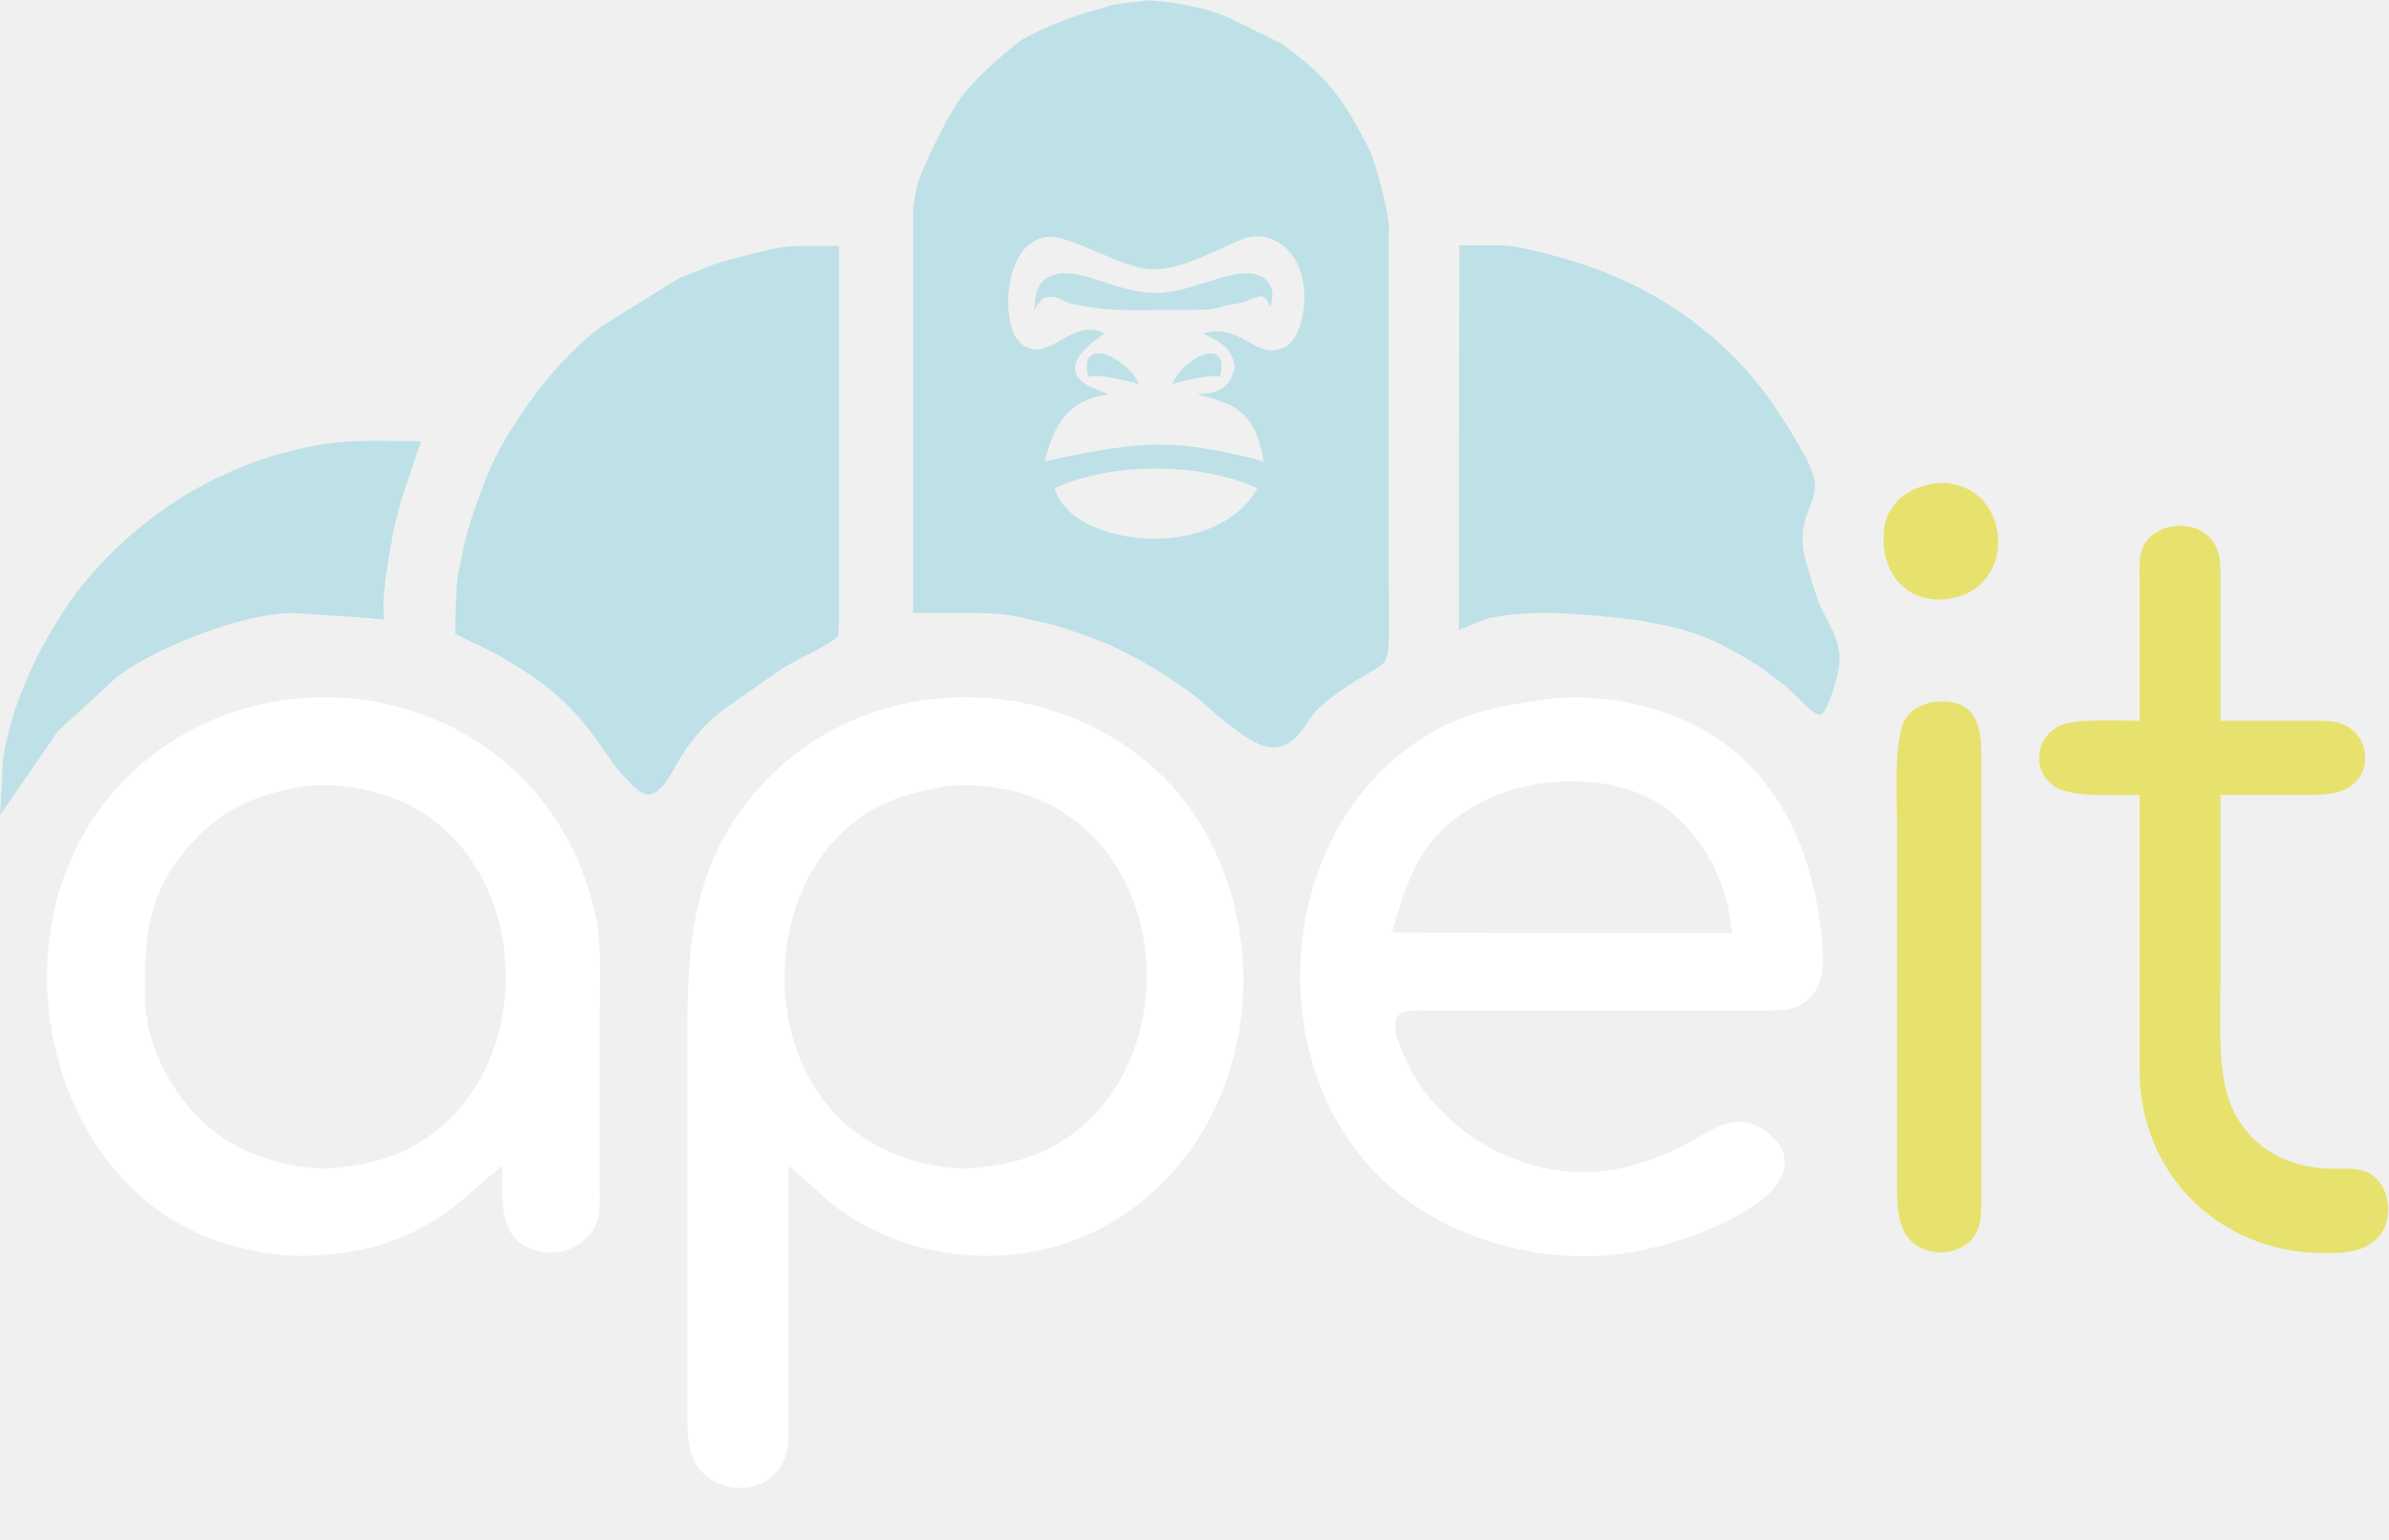
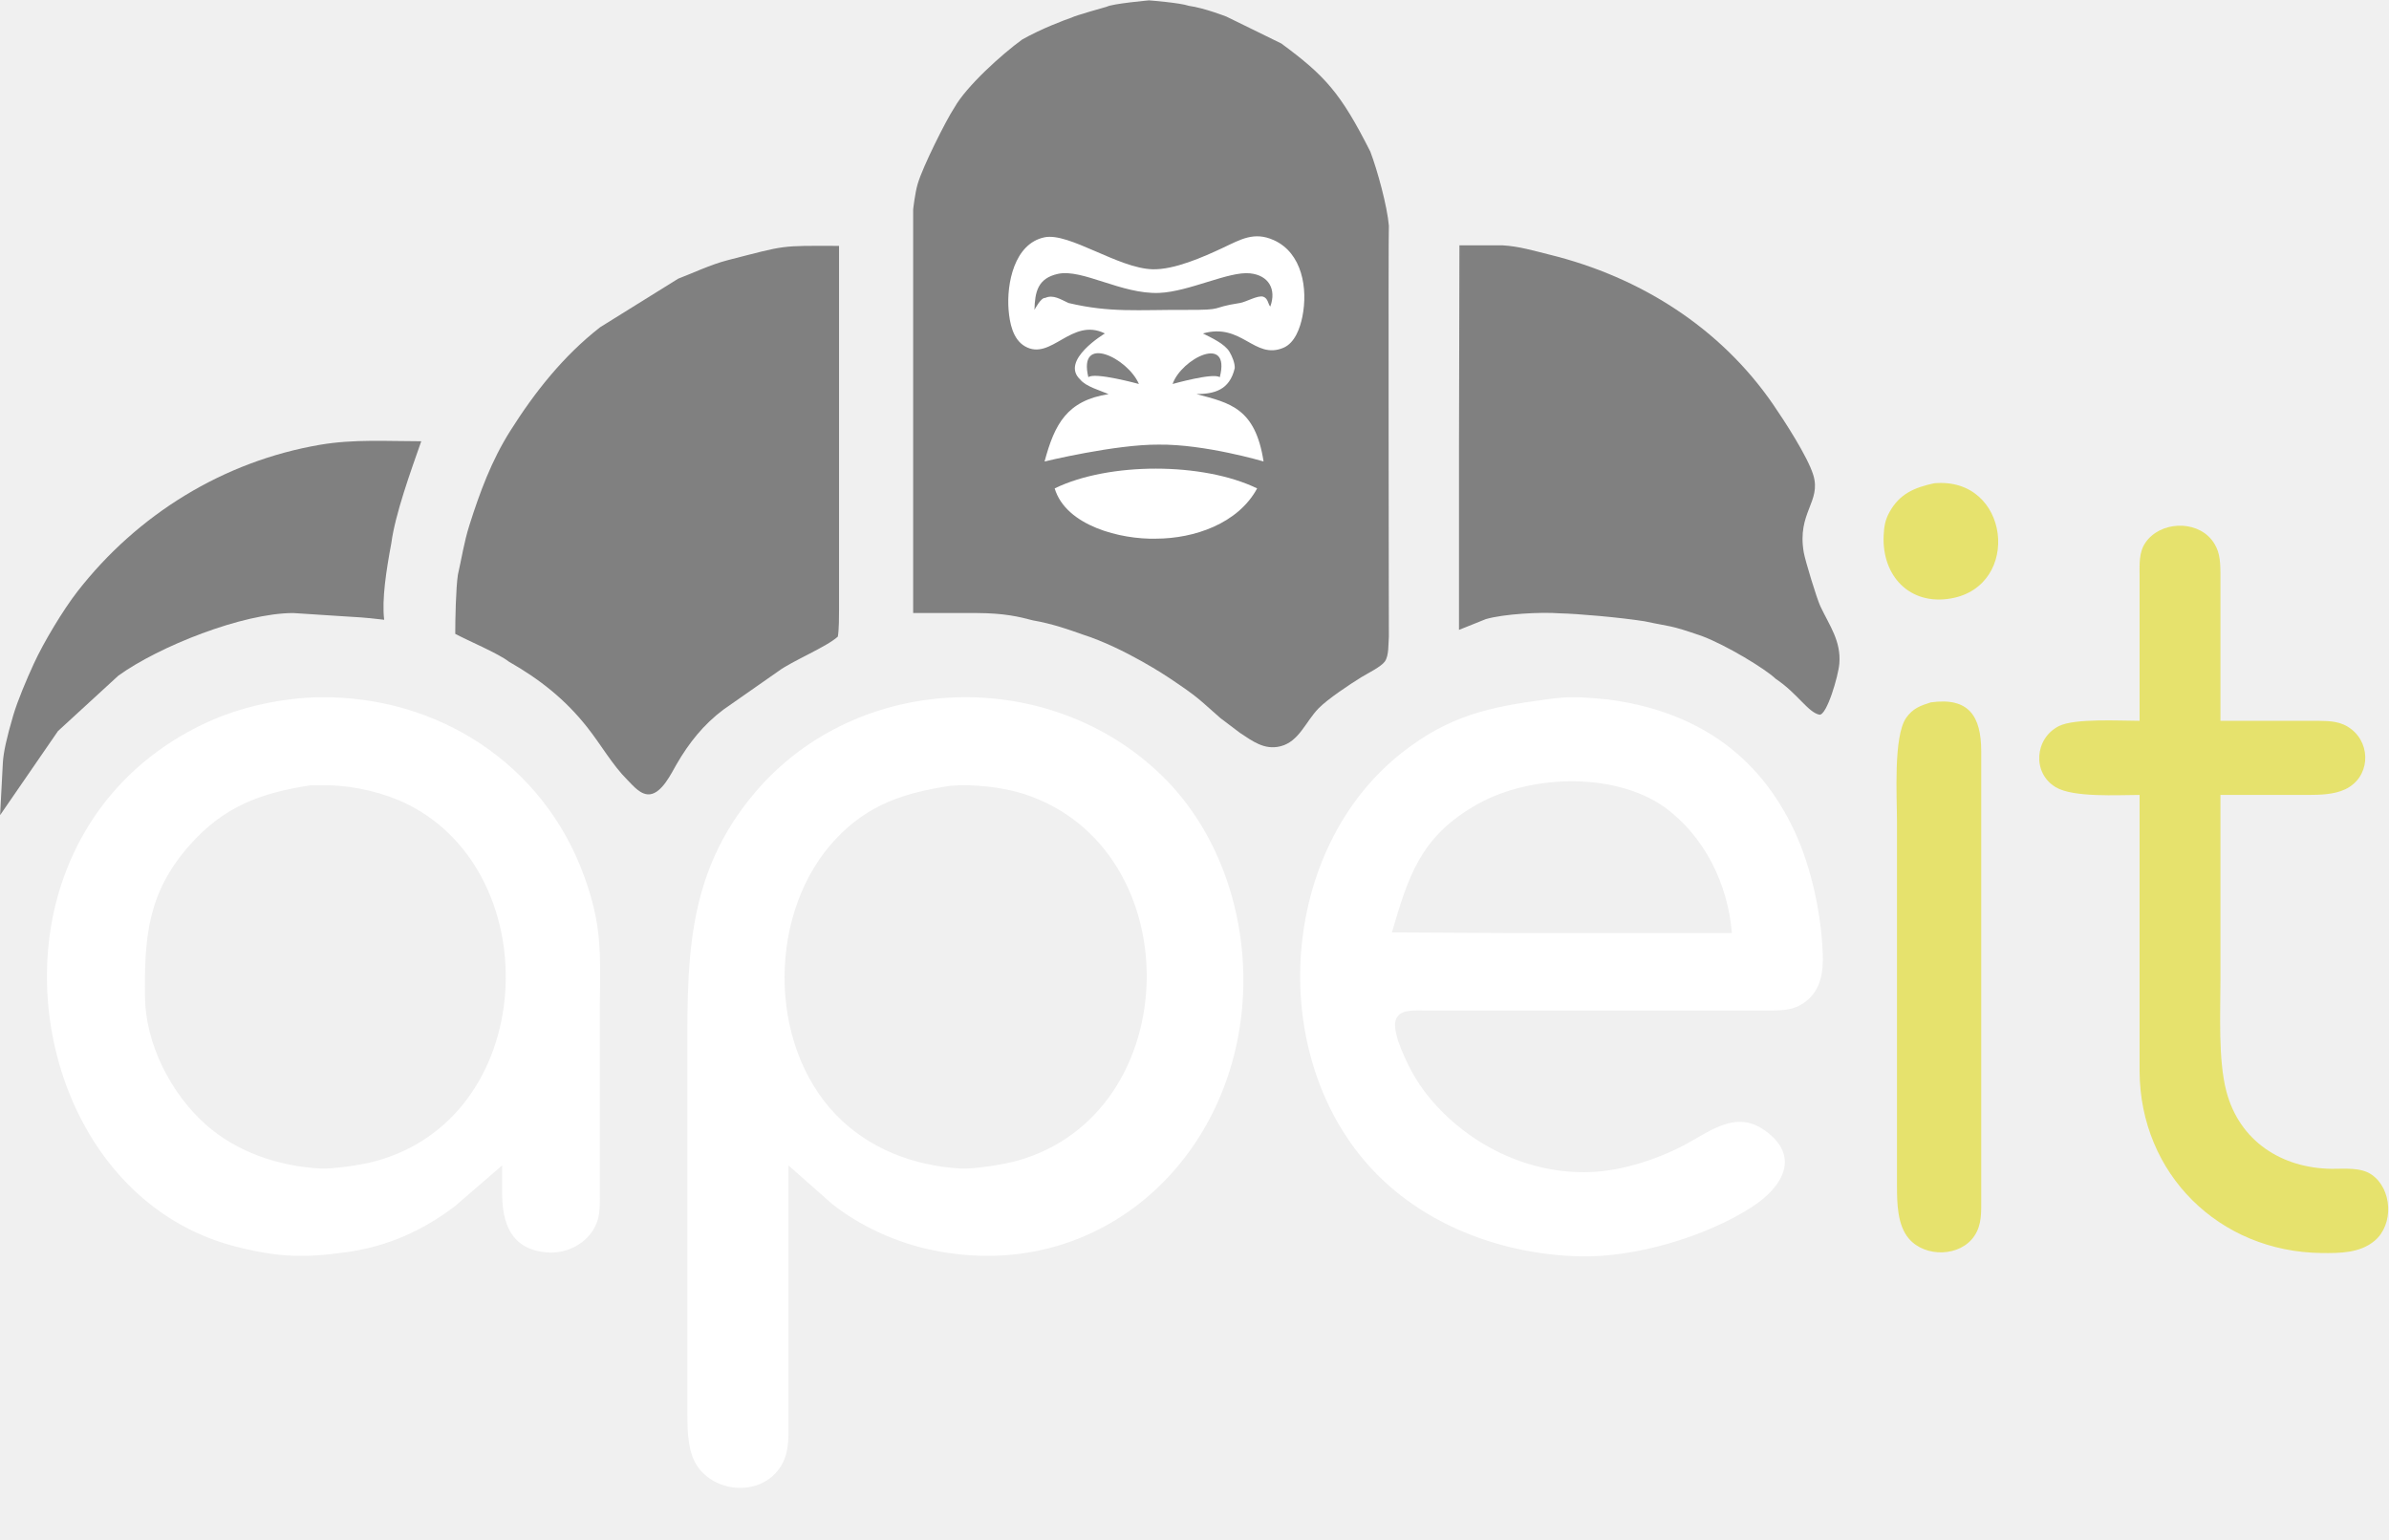
<svg xmlns="http://www.w3.org/2000/svg" width="2.363in" height="1.523in" viewBox="0 0 709 457">
-   <path id="gorilla" fill="#bde1e7" stroke="none" stroke-width="1" d="M 412.19,67.00            C 411.70,61.21 408.79,50.54 406.68,45.00              397.82,27.45 393.18,22.45 380.27,12.91              380.27,12.91 364.00,4.94 364.00,4.94              364.00,4.94 357.45,2.36 352.82,1.73              350.27,0.82 341.00,0.11 341.00,0.11              341.00,0.11 330.09,1.09 328.45,2.00              328.45,2.00 319.00,4.64 318.00,5.23              316.00,5.91 309.18,8.45 303.36,11.73              297.36,16.09 286.82,25.55 283.20,32.00              280.73,35.73 273.82,49.55 272.36,54.55              271.55,57.18 271.00,62.18 271.00,62.18              271.00,62.18 271.00,99.00 271.00,99.00              271.00,99.00 271.00,182.00 271.00,182.00              271.00,182.00 290.00,182.00 290.00,182.00              298.10,182.04 302.45,183.09 306.55,184.18              312.36,185.18 317.45,187.00 321.27,188.36              333.82,192.37 347.00,201.27 347.00,201.27              356.09,207.36 355.47,207.33 362.18,213.18              362.18,213.18 368.00,217.58 368.00,217.58              371.73,220.02 375.20,222.75 380.00,221.56              385.55,220.17 387.43,214.30 391.32,210.30              394.02,207.53 400.56,203.19 404.00,201.06              405.82,199.94 409.90,197.96 411.01,196.37              412.25,194.58 412.00,191.14 412.19,189.00              412.18,189.18 412.00,67.00 412.19,67.00 Z            M 357.00,99.00            C 359.44,100.24 363.44,102.03 364.87,104.43              365.67,105.77 366.49,107.74 366.45,109.27              364.91,115.91 360.28,116.94 355.09,117.00              365.09,119.64 372.55,121.17 375.00,137.00              375.00,137.00 357.55,131.82 343.82,132.00              331.00,131.91 310.00,137.00 310.00,137.00              312.99,125.87 316.64,118.95 329.00,117.00              326.52,115.94 322.22,114.73 320.60,112.70              314.45,107.00 327.91,99.00 327.91,99.00              318.00,94.09 311.94,107.28 304.19,102.82              300.56,100.74 299.64,95.85 299.32,92.00              298.70,84.26 300.98,72.31 310.00,70.45              317.29,68.96 331.82,79.63 342.00,79.94              348.47,80.14 357.16,76.28 363.00,73.54              368.19,71.10 372.17,68.67 378.00,71.28              386.50,75.08 388.19,85.72 386.52,94.00              385.85,97.36 384.29,101.83 380.87,103.26              372.23,106.88 368.57,95.70 357.00,99.00 Z            M 201.27,82.73            C 201.27,82.73 178.09,97.15 178.09,97.15              167.23,105.61 158.67,116.41 151.37,128.00              145.85,136.76 142.39,146.15 139.28,155.96              137.67,161.07 137.00,165.75 135.88,170.62              135.27,174.64 135.09,183.91 135.09,188.18              139.00,190.27 147.91,194.00 151.00,196.43              160.20,201.69 167.73,207.61 174.33,216.00              178.40,221.16 181.67,227.03 186.18,231.55              187.95,233.32 190.21,236.18 192.96,235.80              196.47,235.31 199.12,229.78 200.72,227.00              204.39,220.62 208.80,215.06 214.73,210.64              214.73,210.64 231.00,199.26 231.00,199.26              235.00,196.27 245.27,192.09 248.64,189.00              249.00,187.00 249.00,182.88 249.00,181.00              249.00,181.00 249.00,73.00 249.00,73.00              231.04,72.95 233.59,72.74 216.00,77.23              210.83,78.55 205.18,81.27 201.27,82.73 Z            M 433.13,72.84            C 433.13,72.84 433.00,133.00 433.00,133.00              433.00,133.00 433.00,187.00 433.00,187.00              433.00,187.00 441.00,183.79 441.00,183.79              446.36,182.27 457.18,181.64 463.00,182.09              467.82,182.18 480.64,183.27 488.09,184.45              496.55,186.27 495.00,185.36 505.00,188.79              512.18,191.45 523.91,198.55 527.00,201.53              533.45,205.82 536.64,211.55 540.00,212.18              542.18,212.36 545.60,200.68 545.89,197.00              546.43,190.31 542.98,185.76 540.26,180.00              539.19,177.73 535.75,166.42 535.33,164.00              533.28,152.16 540.61,148.98 538.15,141.00              536.46,135.53 529.58,124.92 526.19,120.00              510.47,97.17 486.64,82.20 460.00,75.63              455.40,74.49 450.74,73.10 446.00,72.84              446.00,72.84 433.13,72.84 433.13,72.84 Z            M 307.00,92.00            C 307.00,92.00 308.91,88.27 310.18,88.45              312.55,87.36 314.82,88.91 317.12,89.96              329.53,92.89 337.52,91.94 352.00,92.00              364.00,92.05 358.65,91.39 368.00,89.95              369.76,89.68 373.33,87.56 374.91,88.09              376.40,88.59 376.34,90.45 377.00,91.00              378.86,85.92 376.56,81.74 371.00,81.15              364.68,80.47 352.94,86.60 344.00,86.96              332.89,87.41 321.22,79.74 314.00,81.30              307.95,82.61 307.14,86.69 307.00,92.00 Z            M 323.00,112.00            C 324.73,110.36 338.00,114.00 338.00,114.00              334.69,106.26 319.82,99.00 323.00,112.00 Z            M 348.00,114.00            C 348.00,114.00 360.18,110.55 362.00,112.00              365.36,99.00 350.61,106.49 348.00,114.00 Z            M 3.91,212.36            C 1.91,219.18 1.00,223.36 0.82,226.45              0.82,226.45 0.00,242.00 0.00,242.00              0.00,242.00 17.18,217.04 17.18,217.04              17.18,217.04 35.09,200.60 35.09,200.60              47.15,191.89 72.00,182.02 87.00,182.00              87.00,182.00 101.00,182.91 101.00,182.91              106.84,183.31 107.09,183.18 114.00,184.00              113.26,178.01 114.62,169.25 116.12,161.25              117.25,152.62 122.00,139.58 125.00,131.00              114.93,131.00 104.97,130.34 95.00,132.04              66.30,136.94 40.78,152.70 22.95,175.61              18.70,181.08 12.91,190.71 10.03,197.00              7.83,201.79 5.27,207.82 3.91,212.36 Z            M 373.09,145.00            C 367.42,155.46 354.41,159.92 343.00,159.92              332.73,160.18 316.36,156.18 313.00,145.00              329.05,137.16 357.04,137.20 373.09,145.00 Z            " />
+   <path id="gorilla" fill="grey" stroke="none" stroke-width="1" d="M 412.19,67.00            C 411.70,61.21 408.79,50.54 406.68,45.00              397.82,27.45 393.18,22.45 380.27,12.91              380.27,12.91 364.00,4.94 364.00,4.94              364.00,4.94 357.45,2.36 352.82,1.73              350.27,0.82 341.00,0.11 341.00,0.11              341.00,0.11 330.09,1.09 328.45,2.00              328.45,2.00 319.00,4.64 318.00,5.23              316.00,5.91 309.18,8.45 303.36,11.73              297.36,16.09 286.82,25.55 283.20,32.00              280.73,35.73 273.82,49.55 272.36,54.55              271.55,57.18 271.00,62.18 271.00,62.18              271.00,62.18 271.00,99.00 271.00,99.00              271.00,99.00 271.00,182.00 271.00,182.00              271.00,182.00 290.00,182.00 290.00,182.00              298.10,182.04 302.45,183.09 306.55,184.18              312.36,185.18 317.45,187.00 321.27,188.36              333.82,192.37 347.00,201.27 347.00,201.27              356.09,207.36 355.47,207.33 362.18,213.18              362.18,213.18 368.00,217.58 368.00,217.58              371.73,220.02 375.20,222.75 380.00,221.56              385.55,220.17 387.43,214.30 391.32,210.30              394.02,207.53 400.56,203.19 404.00,201.06              405.82,199.94 409.90,197.96 411.01,196.37              412.25,194.58 412.00,191.14 412.19,189.00              412.18,189.18 412.00,67.00 412.19,67.00 Z            " />
+   <path id="split" fill="white" stroke="none" stroke-width="1" d="            M 357.00,99.00            C 359.44,100.24 363.44,102.03 364.87,104.43              365.67,105.77 366.49,107.74 366.45,109.27              364.91,115.91 360.28,116.94 355.09,117.00              365.09,119.64 372.55,121.17 375.00,137.00              375.00,137.00 357.55,131.82 343.82,132.00              331.00,131.91 310.00,137.00 310.00,137.00              312.99,125.87 316.64,118.95 329.00,117.00              326.52,115.94 322.22,114.73 320.60,112.70              314.45,107.00 327.91,99.00 327.91,99.00              318.00,94.09 311.94,107.28 304.19,102.82              300.56,100.74 299.64,95.85 299.32,92.00              298.70,84.26 300.98,72.31 310.00,70.45              317.29,68.96 331.82,79.63 342.00,79.94              348.47,80.14 357.16,76.28 363.00,73.54              368.19,71.10 372.17,68.67 378.00,71.28              386.50,75.08 388.19,85.72 386.52,94.00              385.85,97.36 384.29,101.83 380.87,103.26              372.23,106.88 368.57,95.70 357.00,99.00 Z            M 373.09,145.00            C 367.42,155.46 354.41,159.92 343.00,159.92              332.73,160.18 316.36,156.18 313.00,145.00              329.05,137.16 357.04,137.20 373.09,145.00 Z            " />
+   <path id="split" fill="grey" stroke="none" stroke-width="1" d="            M 201.27,82.73            C 201.27,82.73 178.09,97.15 178.09,97.15              167.23,105.61 158.67,116.41 151.37,128.00              145.85,136.76 142.39,146.15 139.28,155.96              137.67,161.07 137.00,165.75 135.88,170.62              135.27,174.64 135.09,183.91 135.09,188.18              139.00,190.27 147.91,194.00 151.00,196.43              160.20,201.69 167.73,207.61 174.33,216.00              178.40,221.16 181.67,227.03 186.18,231.55              187.95,233.32 190.21,236.18 192.96,235.80              196.47,235.31 199.12,229.78 200.72,227.00              204.39,220.62 208.80,215.06 214.73,210.64              214.73,210.64 231.00,199.26 231.00,199.26              235.00,196.27 245.27,192.09 248.64,189.00              249.00,187.00 249.00,182.88 249.00,181.00              249.00,181.00 249.00,73.00 249.00,73.00              231.04,72.95 233.59,72.74 216.00,77.23              210.83,78.55 205.18,81.27 201.27,82.73 Z            M 433.13,72.84            C 433.13,72.84 433.00,133.00 433.00,133.00              433.00,133.00 433.00,187.00 433.00,187.00              433.00,187.00 441.00,183.79 441.00,183.79              446.36,182.27 457.18,181.64 463.00,182.09              467.82,182.18 480.64,183.27 488.09,184.45              496.55,186.27 495.00,185.36 505.00,188.79              512.18,191.45 523.91,198.55 527.00,201.53              533.45,205.82 536.64,211.55 540.00,212.18              542.18,212.36 545.60,200.68 545.89,197.00              546.43,190.31 542.98,185.76 540.26,180.00              539.19,177.73 535.75,166.42 535.33,164.00              533.28,152.16 540.61,148.98 538.15,141.00              536.46,135.53 529.58,124.92 526.19,120.00              510.47,97.17 486.64,82.20 460.00,75.63              455.40,74.49 450.74,73.10 446.00,72.84              446.00,72.84 433.13,72.84 433.13,72.84 Z            " />
+   <path id="split" fill="grey" stroke="none" stroke-width="1" d="            M 307.00,92.00            C 307.00,92.00 308.91,88.27 310.18,88.45              312.55,87.36 314.82,88.91 317.12,89.96              329.53,92.89 337.52,91.94 352.00,92.00              364.00,92.05 358.65,91.39 368.00,89.95              369.76,89.68 373.33,87.56 374.91,88.09              376.40,88.59 376.34,90.45 377.00,91.00              378.86,85.92 376.56,81.74 371.00,81.15              364.68,80.47 352.94,86.60 344.00,86.96              332.89,87.41 321.22,79.74 314.00,81.30              307.95,82.61 307.14,86.69 307.00,92.00 Z            " />
+   <path id="split" fill="grey" stroke="none" stroke-width="1" d="            M 323.00,112.00            C 324.73,110.36 338.00,114.00 338.00,114.00              334.69,106.26 319.82,99.00 323.00,112.00 Z            M 348.00,114.00            C 348.00,114.00 360.18,110.55 362.00,112.00              365.36,99.00 350.61,106.49 348.00,114.00 Z            " />
+   <path id="split" fill="grey" stroke="none" stroke-width="1" d="            M 3.91,212.36            C 1.91,219.18 1.00,223.36 0.82,226.45              0.82,226.45 0.00,242.00 0.00,242.00              0.00,242.00 17.18,217.04 17.18,217.04              17.18,217.04 35.09,200.60 35.09,200.60              47.15,191.89 72.00,182.02 87.00,182.00              87.00,182.00 101.00,182.91 101.00,182.91              106.84,183.31 107.09,183.18 114.00,184.00              113.26,178.01 114.62,169.25 116.12,161.25              117.25,152.62 122.00,139.58 125.00,131.00              114.93,131.00 104.97,130.34 95.00,132.04              66.30,136.94 40.78,152.70 22.95,175.61              18.70,181.08 12.91,190.71 10.03,197.00              7.83,201.79 5.27,207.82 3.91,212.36 Z            " />
+   <path id="split" fill="white" stroke="none" stroke-width="1" d="            " />
  <path id="it" fill="#e6e26d" stroke="none" stroke-width="1" d="            M 573.00,208.53            C 569.90,209.53 567.72,210.28 565.73,213.11              561.88,218.57 563.00,236.79 563.00,244.00              563.00,244.00 563.00,352.00 563.00,352.00              563.01,357.08 563.06,363.73 566.57,367.78              571.41,373.38 581.81,373.18 585.99,366.89              588.22,363.55 587.99,359.82 588.00,356.00              588.00,356.00 588.00,242.00 588.00,242.00              588.00,242.00 588.00,223.00 588.00,223.00              587.98,212.69 584.38,206.91 573.00,208.53 Z            M 574.00,143.48            C 568.23,144.74 563.79,146.55 560.77,152.04              559.47,154.38 559.16,156.38 559.04,159.00              558.50,170.96 566.74,179.80 579.00,177.67              600.14,173.99 596.55,141.38 574.00,143.48 Z            M 635.00,214.00            C 629.22,214.00 615.72,213.20 611.04,215.57              603.82,219.22 603.08,229.51 610.10,233.70              615.36,236.84 628.60,236.00 635.00,236.00              635.00,236.00 635.00,318.00 635.00,318.00              635.14,348.55 658.63,371.65 689.00,372.00              694.41,372.06 700.38,372.05 704.78,368.35              710.49,363.55 710.02,352.98 703.89,348.74              700.62,346.47 695.82,347.04 692.00,347.00              677.22,346.82 664.65,338.83 660.76,324.00              658.30,314.65 659.00,300.89 659.00,291.00              659.00,291.00 659.00,236.00 659.00,236.00              659.00,236.00 685.00,236.00 685.00,236.00              688.60,235.98 692.66,235.90 695.98,234.35              703.30,230.95 703.92,221.26 697.89,216.51              694.87,214.13 691.65,214.05 688.00,214.00              688.00,214.00 659.00,214.00 659.00,214.00              659.00,214.00 659.00,170.00 659.00,170.00              658.95,166.34 658.79,163.21 656.35,160.21              651.53,154.29 641.04,154.83 636.74,161.10              634.73,164.03 635.01,167.62 635.00,171.00              635.00,171.00 635.00,214.00 635.00,214.00 Z            " />
  <path id="ape" fill-rule="evenodd" fill="white" stroke="none" stroke-width="1" d="            M 149.00,346.00            C 149.00,346.00 149.00,354.00 149.00,354.00              149.01,363.05 151.50,370.75 162.00,371.80              168.62,372.47 175.54,368.58 177.43,362.00              178.09,359.72 178.00,356.41 178.00,354.00              178.00,354.00 178.00,298.00 178.00,298.00              178.17,282.93 178.66,274.70 173.31,260.00              161.20,226.74 129.93,206.61 95.00,207.00              83.78,207.13 71.15,209.89 61.00,214.64              40.59,224.20 25.56,240.56 18.36,262.00              4.23,304.01 24.31,358.49 70.00,370.10              82.55,373.30 90.30,373.52 103.00,371.72              115.05,370.01 125.32,365.43 135.00,358.10              135.00,358.10 149.00,346.00 149.00,346.00 Z            M 92.00,233.16            C 92.00,233.16 98.00,233.16 98.00,233.16              105.49,233.33 114.30,235.46 121.00,238.81              162.77,259.69 159.64,332.07 111.00,344.84              107.27,345.83 98.78,347.12 95.00,346.91              82.66,346.21 70.33,342.11 61.00,333.82              50.69,324.64 43.17,309.94 43.00,296.00              42.80,278.36 43.76,265.07 56.18,251.00              66.40,239.43 77.24,235.45 92.00,233.16 Z            M 234.00,346.00            C 234.00,346.00 247.00,357.48 247.00,357.48              255.27,363.99 265.72,368.77 276.00,370.99              327.08,381.98 368.42,342.50 369.00,292.00              369.25,269.45 361.18,246.21 344.83,230.28              311.43,197.73 254.86,199.29 224.30,235.00              202.69,260.25 204.00,287.03 204.00,318.00              204.00,318.00 204.00,420.00 204.00,420.00              204.01,425.18 204.10,431.69 207.43,435.96              213.23,443.39 225.70,443.90 231.30,435.96              234.12,431.96 233.99,427.64 234.00,423.00              234.00,423.00 234.00,346.00 234.00,346.00 Z            M 282.00,233.29            C 288.52,232.68 297.78,233.71 304.00,235.75              353.36,251.92 352.14,330.44 302.00,344.57              297.96,345.71 289.11,347.14 285.00,346.91              271.19,346.12 257.80,341.04 248.09,330.96              227.56,309.64 227.93,270.38 248.09,249.01              257.80,238.73 268.51,235.35 282.00,233.29 Z            M 459.00,207.63            C 441.92,209.90 430.07,212.44 416.00,223.52              379.90,251.95 375.74,311.96 406.17,346.00              421.91,363.60 445.71,372.46 469.00,372.99              485.33,373.36 506.33,367.16 520.00,358.30              528.72,352.65 534.68,343.49 523.91,335.70              515.20,329.40 507.67,335.82 500.00,339.88              491.74,344.25 481.38,347.60 472.00,347.96              453.67,348.67 435.92,339.92 424.32,326.00              420.08,320.91 417.18,315.26 414.92,309.00              414.38,306.93 413.18,303.51 414.92,301.60              416.38,299.66 420.69,300.00 423.00,300.00              423.00,300.00 524.00,300.00 524.00,300.00              528.41,299.99 532.17,300.21 535.89,297.35              540.50,293.81 541.17,288.41 540.96,283.00              540.51,271.26 537.62,257.67 532.69,247.00              521.77,223.33 502.38,210.88 477.00,207.63              470.12,207.02 466.02,206.57 459.00,207.63 Z            M 514.00,277.00            C 514.00,277.00 447.00,277.00 447.00,277.00              447.00,277.00 413.09,276.82 413.09,276.82              417.85,260.51 421.45,248.88 437.00,239.62              452.73,229.94 478.72,228.85 494.00,239.62              505.97,248.35 512.82,262.54 514.00,277.00 Z            " />
  <path id="web stuff" fill="none" stroke="none" stroke-width="1" d="            M 397.00,409.00            C 397.00,409.00 397.00,388.00 397.00,388.00              397.00,385.74 397.25,381.37 395.83,379.57              394.90,378.40 393.44,378.07 392.01,378.20              387.29,378.60 388.01,383.53 388.00,387.00              388.00,387.00 388.00,429.00 388.00,429.00              388.01,434.25 387.94,437.13 390.38,442.00              397.87,456.99 418.43,461.72 432.00,452.20              440.56,446.20 444.38,437.28 443.96,427.00              443.16,407.27 424.46,393.94 406.00,402.35              402.08,404.14 400.07,406.10 397.00,409.00 Z            M 642.00,403.00            C 639.76,403.02 636.33,402.85 634.43,404.17              632.22,405.72 631.81,409.09 634.43,410.43              635.91,411.18 640.21,411.00 642.00,411.00              642.00,411.00 642.00,448.00 642.00,448.00              642.05,451.24 641.81,455.49 646.09,455.81              650.76,456.16 650.93,452.55 651.00,449.00              651.00,449.00 651.00,411.00 651.00,411.00              654.21,411.00 664.88,412.12 666.16,408.72              668.84,401.54 654.46,403.00 651.00,403.00              651.84,396.81 652.56,392.45 658.02,388.51              662.05,385.59 669.36,386.21 668.18,381.13              666.89,375.58 655.26,378.62 652.00,380.41              643.50,385.10 642.03,394.21 642.00,403.00 Z            M 679.00,403.00            C 676.81,403.01 673.16,402.79 671.31,404.02              669.00,405.57 668.58,409.05 671.31,410.40              672.87,411.17 677.14,411.00 679.00,411.00              679.00,411.00 679.00,449.00 679.00,449.00              679.07,452.55 679.24,456.16 683.91,455.81              688.19,455.49 687.95,451.24 688.00,448.00              688.00,448.00 688.00,411.00 688.00,411.00              691.14,411.00 701.05,412.06 702.34,408.69              705.08,401.59 691.41,403.00 688.00,403.00              688.26,397.38 689.20,392.25 694.09,388.70              698.53,385.49 705.82,386.61 704.64,380.90              703.41,375.40 691.21,378.55 688.00,380.90              679.41,386.46 679.00,393.76 679.00,403.00 Z            M 538.00,403.00            C 535.92,403.02 532.26,402.84 530.57,404.17              528.55,405.78 528.90,409.22 531.31,410.40              532.80,411.13 536.28,410.99 538.00,411.00              538.00,421.13 536.29,440.86 541.85,448.98              545.73,454.65 550.46,456.03 557.00,455.99              559.60,455.98 562.99,456.10 563.63,452.86              564.83,446.80 558.36,447.59 555.00,446.26              552.51,445.28 550.41,443.37 549.17,440.98              547.90,438.51 548.01,435.71 548.00,433.00              548.00,433.00 548.00,411.00 548.00,411.00              551.04,411.00 560.05,412.00 561.34,408.70              563.98,401.99 551.23,403.00 548.00,403.00              548.00,399.14 548.85,388.23 546.26,385.60              543.98,383.28 540.13,384.06 538.74,387.15              537.62,389.63 538.00,399.72 538.00,403.00 Z            M 334.00,432.00            C 334.00,432.00 369.00,432.00 369.00,432.00              370.82,431.99 373.92,432.15 375.40,430.98              378.76,428.32 376.10,418.34 374.74,415.00              370.90,405.51 363.12,400.45 353.00,400.04              320.67,398.73 315.87,442.32 339.00,454.00              346.64,457.86 356.07,457.77 364.00,454.91              366.84,453.89 371.34,452.03 372.34,448.91              373.33,445.87 371.06,443.44 367.98,443.64              364.80,443.84 362.23,446.87 356.09,447.90              345.13,449.75 336.58,442.28 334.00,432.00 Z            M 497.00,400.47            C 493.44,401.32 490.97,401.98 488.04,404.39              483.62,408.03 482.73,411.49 483.04,417.00              483.63,427.34 493.45,430.30 502.00,431.92              506.14,432.70 513.20,434.59 514.83,439.04              516.17,442.69 512.00,446.11 509.00,447.26              504.92,448.83 497.80,447.97 494.00,445.93              494.00,445.93 489.00,442.70 489.00,442.70              487.15,441.70 485.24,440.97 483.23,442.07              478.89,444.43 481.29,449.09 484.11,451.44              488.37,455.01 496.52,456.86 502.00,456.99              506.58,457.09 509.65,456.93 514.00,455.29              524.38,451.37 529.74,438.61 520.89,430.21              515.34,424.93 507.87,424.63 501.00,422.56              497.72,421.57 491.94,419.45 492.82,415.00              494.28,407.66 505.92,408.18 511.00,410.99              513.37,412.30 515.22,414.12 518.00,414.67              524.11,415.88 526.25,410.04 518.98,404.64              512.67,399.94 504.52,399.42 497.00,400.47 Z            M 286.00,418.00            C 286.00,418.00 294.66,447.00 294.66,447.00              295.62,450.07 296.35,454.93 300.10,455.63              305.63,456.66 307.05,449.85 308.33,446.00              308.33,446.00 317.00,420.00 317.00,420.00              318.15,416.55 320.87,409.35 320.85,406.02              320.82,400.19 315.79,400.59 313.72,402.60              312.18,404.11 311.05,408.81 310.33,411.00              310.33,411.00 307.00,421.00 307.00,421.00              307.00,421.00 301.00,438.00 301.00,438.00              301.00,438.00 293.15,412.00 293.15,412.00              292.32,408.95 291.59,403.77 288.73,402.03              283.81,399.03 281.26,404.22 280.03,408.00              280.03,408.00 271.00,440.00 271.00,440.00              271.00,440.00 265.33,423.00 265.33,423.00              265.33,423.00 262.00,413.00 262.00,413.00              261.10,410.29 259.52,404.39 257.49,402.60              255.22,400.59 251.31,400.63 250.52,404.13              249.89,406.91 252.38,413.15 253.33,416.00              253.33,416.00 262.67,444.00 262.67,444.00              263.82,447.45 265.18,454.71 269.13,455.67              274.63,457.00 275.54,451.90 276.72,448.00              276.72,448.00 286.00,418.00 286.00,418.00 Z            M 615.00,451.00            C 616.21,457.88 621.62,456.11 622.98,454.40              624.23,452.82 624.00,448.98 624.00,447.00              624.00,447.00 624.00,410.00 624.00,410.00              623.99,406.96 624.67,402.29 620.86,401.33              615.69,400.04 615.08,404.14 615.00,408.00              614.84,416.64 616.98,435.43 611.58,441.90              602.51,452.77 582.24,448.94 582.00,429.00              582.00,429.00 582.00,411.00 582.00,411.00              582.00,408.82 582.21,405.16 580.98,403.31              579.31,400.82 575.05,400.37 573.60,403.31              572.87,404.79 573.00,408.29 573.00,410.00              572.98,417.71 572.06,436.72 574.61,443.00              579.51,455.05 594.23,459.54 606.00,455.78              609.58,454.63 611.90,453.01 615.00,451.00 Z            M 368.00,425.00            C 368.00,425.00 334.00,425.00 334.00,425.00              336.27,403.60 365.68,403.12 368.00,425.00 Z            M 411.00,409.39            C 415.37,408.80 419.95,408.65 424.00,410.69              441.01,419.23 437.12,449.16 414.00,447.96              393.87,446.91 389.67,415.80 411.00,409.39 Z" />
</svg>
